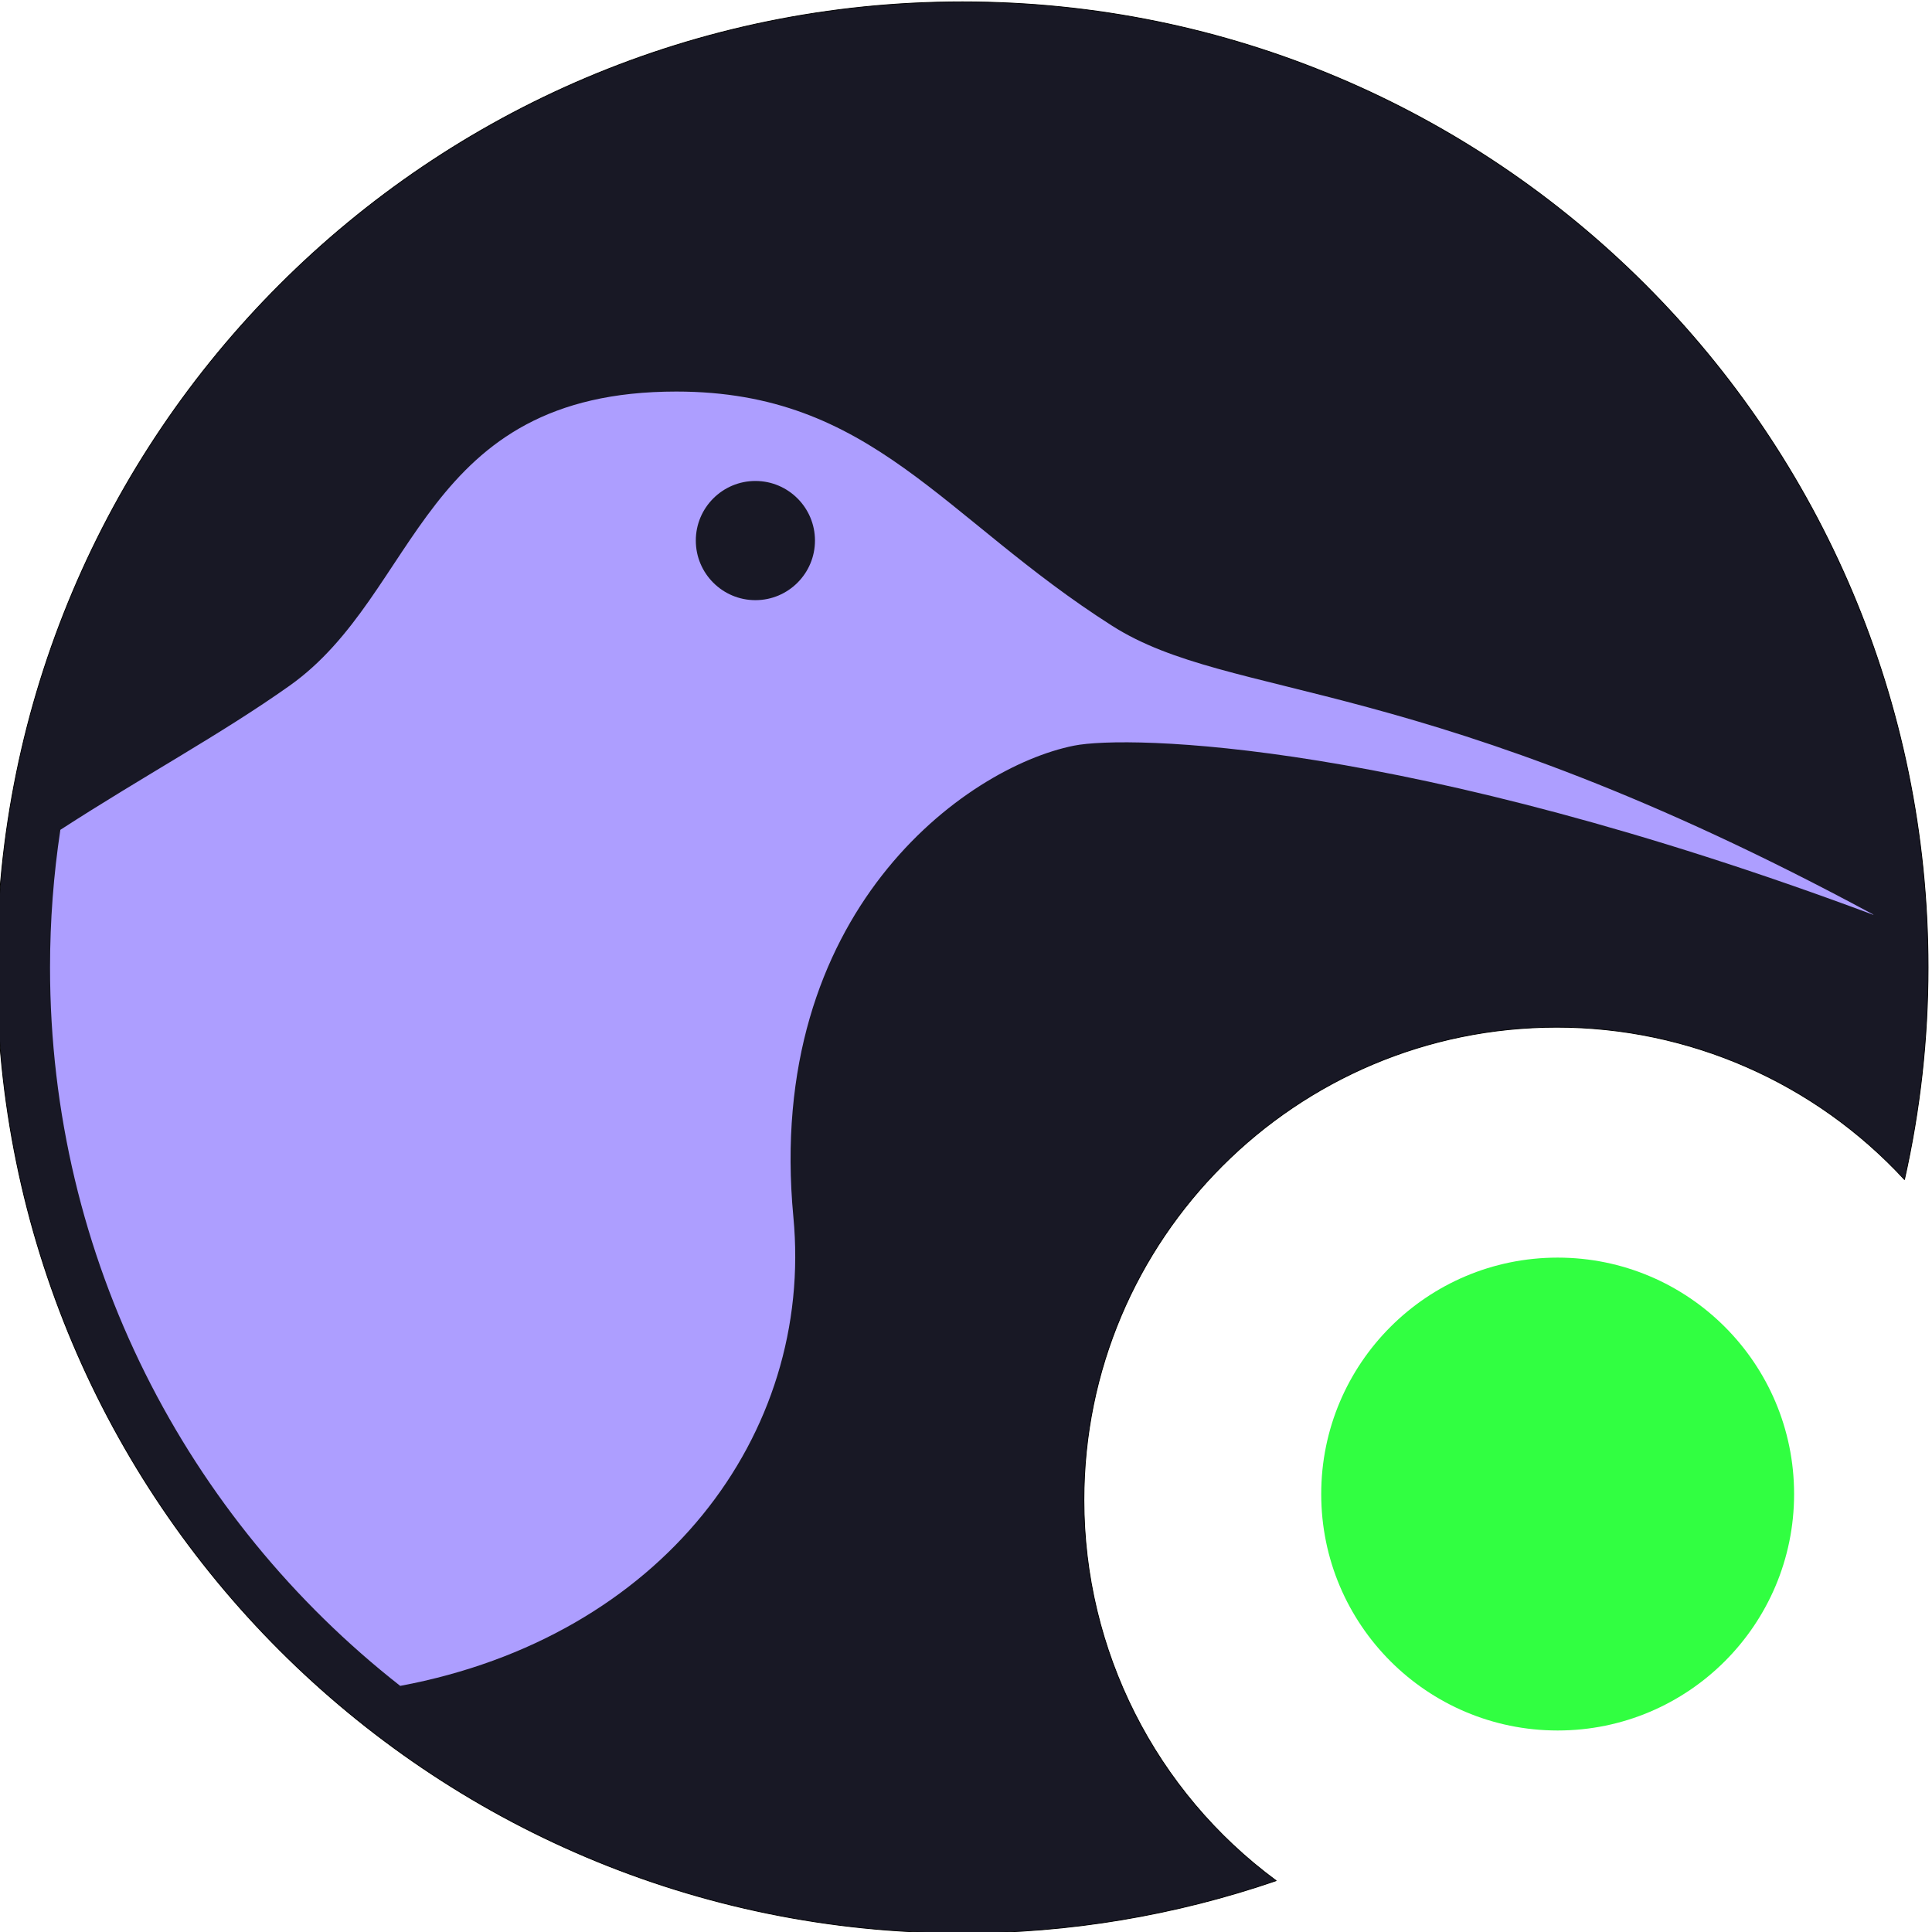
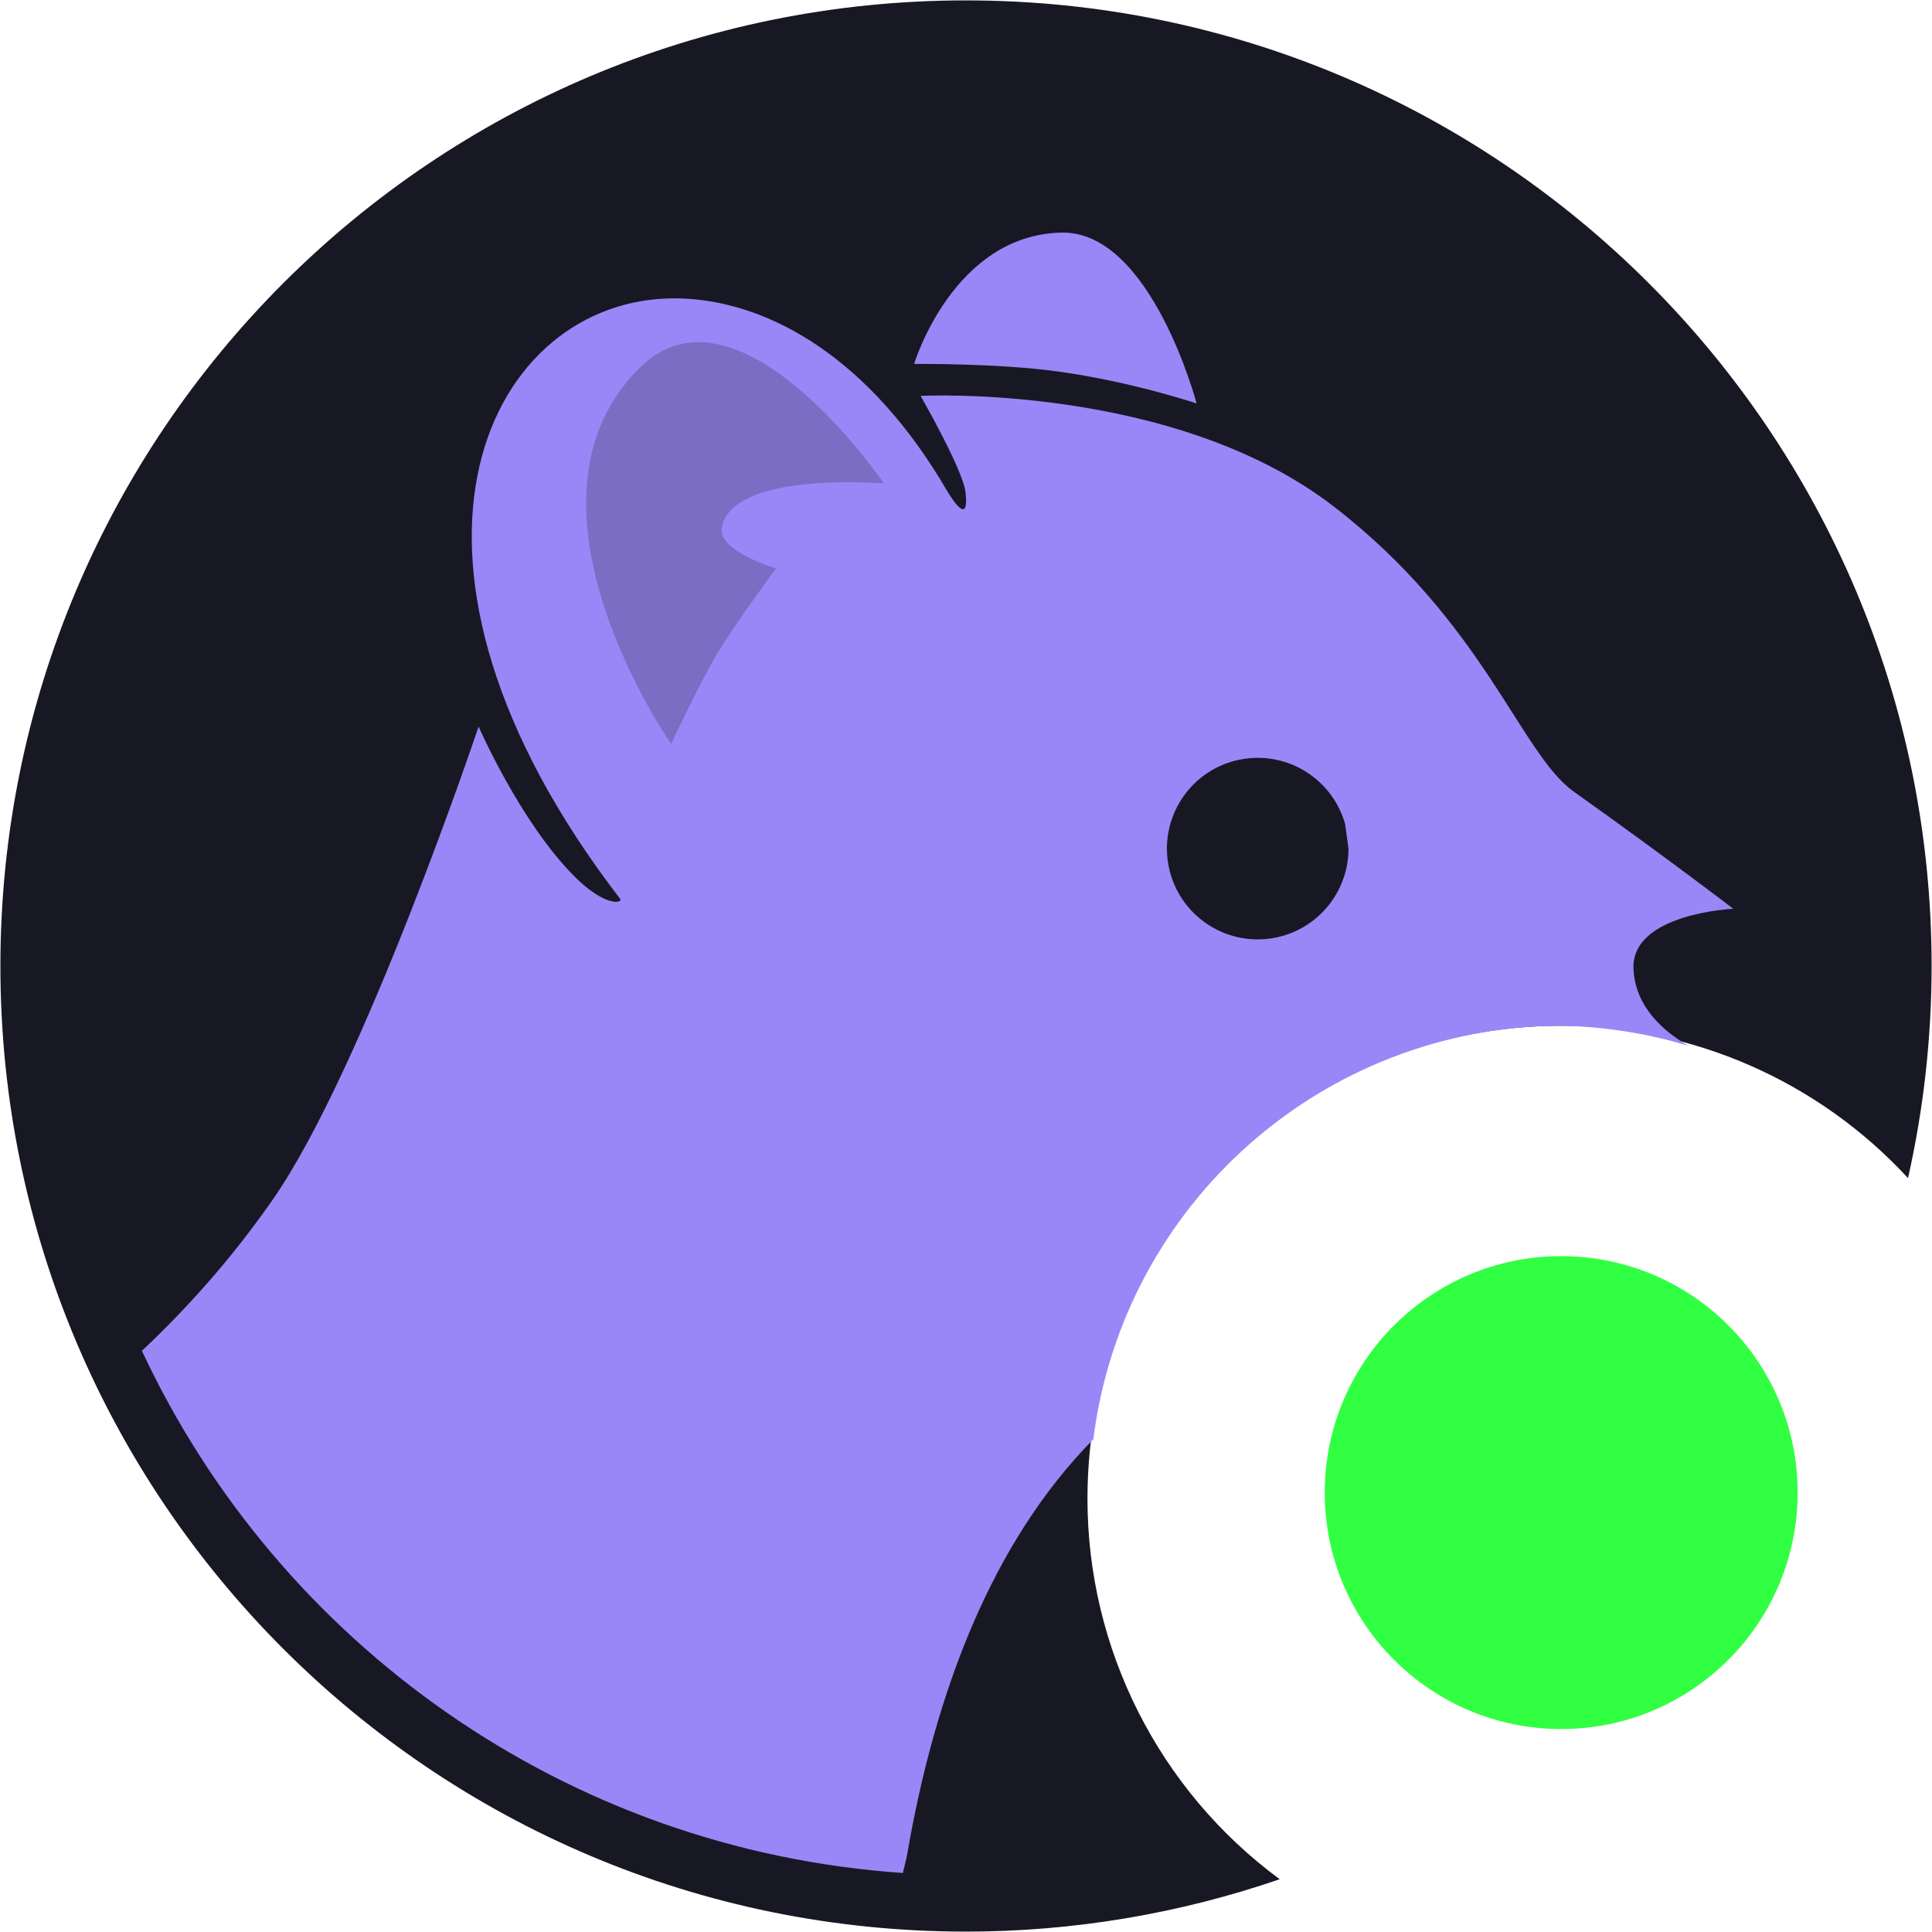
- <svg xmlns="http://www.w3.org/2000/svg" width="2451.377" height="2451.377" viewBox="0 0 2451.377 2451.377" version="1.1" xml:space="preserve" style="clip-rule:evenodd;fill-rule:evenodd;stroke-linecap:round;stroke-linejoin:round;stroke-miterlimit:1.5" id="svg2">
-   <defs id="defs2" />
-   <g id="Layer1" style="display:inline" transform="translate(-91.78964,-37.01327)">
-     <g transform="matrix(4.51622,0,0,4.51622,-4176.71,-3832.36)" id="g1" style="display:inline">
-       <g id="g4" style="display:inline">
-         <path id="circle1" style="display:inline;fill:#181825;fill-opacity:1;stroke:#000000;stroke-width:0.22px" d="m 1215.55,857.293 a 271.287,271.287 0 0 0 -271.287,271.287 271.287,271.287 0 0 0 271.287,271.287 271.287,271.287 0 0 0 88.137,-14.716 132.854,132.854 0 0 1 -54.012,-106.931 132.854,132.854 0 0 1 132.854,-132.855 132.854,132.854 0 0 1 97.682,42.807 271.287,271.287 0 0 0 6.626,-59.592 271.287,271.287 0 0 0 -271.287,-271.287 z" />
-         <circle style="clip-rule:evenodd;display:inline;fill:#31ff41;fill-opacity:1;fill-rule:evenodd;stroke-linecap:round;stroke-linejoin:round;stroke-miterlimit:1.5" id="path2" cx="2068.188" cy="1932.712" r="300" transform="matrix(0.2214241,0,0,0.2214241,924.8243,848.5769)" />
-         <circle style="clip-rule:evenodd;display:none;fill:#fefe32;fill-opacity:1;fill-rule:evenodd;stroke-linecap:round;stroke-linejoin:round;stroke-miterlimit:1.5" id="circle2" cx="2068.188" cy="1932.712" r="300" transform="matrix(0.2214241,0,0,0.2214241,924.8243,848.5769)" />
-         <circle style="clip-rule:evenodd;display:none;fill:#989898;fill-opacity:1;fill-rule:evenodd;stroke-linecap:round;stroke-linejoin:round;stroke-miterlimit:1.5" id="circle3" cx="2068.188" cy="1932.712" r="300" transform="matrix(0.2214241,0,0,0.2214241,924.8243,848.5769)" />
-       </g>
-       <circle cx="1215.55" cy="1128.58" style="clip-rule:evenodd;display:none;fill:#181825;fill-opacity:1;fill-rule:evenodd;stroke:#000000;stroke-width:0.22px;stroke-linecap:round;stroke-linejoin:round;stroke-miterlimit:1.5" id="circle1-2" transform="translate(0.9956778,-0.4104317)" r="271.287" />
-       <path d="m 1048.38,1342.19 c -63.37,-49.68 -104.12,-126.92 -104.12,-213.61 0,-13.91 1.049,-27.57 3.071,-40.92 25.029,-16.21 47.575,-28.28 68.139,-42.84 38.87,-27.54 38.87,-87.474 115.01,-87.474 58.31,0 79,37.463 129.58,69.654 35.6,22.65 92.2,13.47 226.32,85.85 l 0.01,0.08 c -139.04,-51.92 -221.72,-53.49 -237.67,-50.3 -32.39,6.48 -92.02,49.61 -83.44,140.17 6.14,64.88 -39.29,124.88 -116.9,139.39 z m 105.61,-358.258 c -9.78,0 -17.72,7.939 -17.72,17.718 0,9.78 7.94,17.72 17.72,17.72 9.77,0 17.71,-7.94 17.71,-17.72 0,-9.779 -7.94,-17.718 -17.71,-17.718 z" style="clip-rule:evenodd;display:inline;fill:#ad9eff;fill-opacity:1;fill-rule:evenodd;stroke-linecap:round;stroke-linejoin:round;stroke-miterlimit:1.5" id="path1" transform="matrix(0.944903,0,0,0.944903,66.97195,62.18031)" />
-     </g>
-   </g>
+ <svg xmlns="http://www.w3.org/2000/svg" viewBox="0 0 512 512">
+   <path fill="#181825" d="M 256,0.104 A 255.896,255.896 0 0 0 0.104,256 255.896,255.896 0 0 0 256,511.896 255.896,255.896 0 0 0 339.137,498.015 125.317,125.317 0 0 1 288.189,397.15 125.317,125.317 0 0 1 413.506,271.833 125.317,125.317 0 0 1 505.646,312.211 255.896,255.896 0 0 0 511.896,256 255.896,255.896 0 0 0 256,0.104 Z" />
+   <circle fill="#31ff41" cx="413.734" cy="395.552" r="62.659" />
+   <path fill="#9987f7" d="M 281.223,61.639 C 252.515,62.341 242.25,96.445 242.25,96.445 c 0,0 21.862,-0.228 38.084,2 19.659,2.7 36.777,8.471 36.777,8.471 0,0 -12.117,-45.859 -35.889,-45.277 z M 176.445,79.111 c -48.185,2.028 -80.828,69.713 -12.084,159.111 0.807,1.049 -3.853,2.373 -12.25,-6.084 -14.295,-14.397 -25.277,-39.584 -25.277,-39.584 0,0 -30.436,90.741 -54.557,125.361 -11.322,16.251 -23.296,29.363 -34.674,40.066 36.151,77.356 112.144,132.243 201.664,138.377 0.39,-1.714 0.873,-3.376 1.178,-5.137 7.385,-42.615 22.242,-82.33 49.291,-109.793 a 125.317,125.317 0 0 1 123.77,-109.598 125.317,125.317 0 0 1 33.939,5.303 c -6.473,-3.744 -14.059,-10.173 -14.557,-20.301 -0.728,-14.77 26.445,-16 26.445,-16 0,0 -16.78,-12.905 -42.25,-31.029 -14.157,-10.076 -23.717,-44.747 -63.557,-75.527 -42.513,-32.85 -109.555,-29.361 -109.555,-29.361 0,0 11.189,19.496 11.889,25.473 1.151,9.838 -4.144,0.859 -4.807,-0.193 -20.406,-35.136 -46.825,-50.026 -69.889,-51.084 -1.586,-0.073 -3.166,-0.065 -4.721,0 z M 331.666,200.889 c 11.377,-0.773 21.738,6.544 24.807,17.527 l 0.889,6.473 c 0,12.654 -9.791,23.138 -22.416,24 -12.625,0.862 -23.754,-8.186 -25.473,-20.723 -1.719,-12.537 6.553,-24.263 18.943,-26.832 1.073,-0.222 2.156,-0.371 3.25,-0.445 z" />
+   <path fill="#7b6dc4" d="m 177.848,197.133 c 0,0 -44.43,-63.576 -8.468,-99.538 26.214,-26.214 64.868,30.517 64.868,30.517 0,0 -40.507,-3.421 -42.979,11.823 -1,6.168 14.38,10.705 14.38,10.705 0,0 -10.865,14.699 -15.498,22.448 -4.633,7.749 -12.303,24.046 -12.303,24.046 z" />
</svg>
